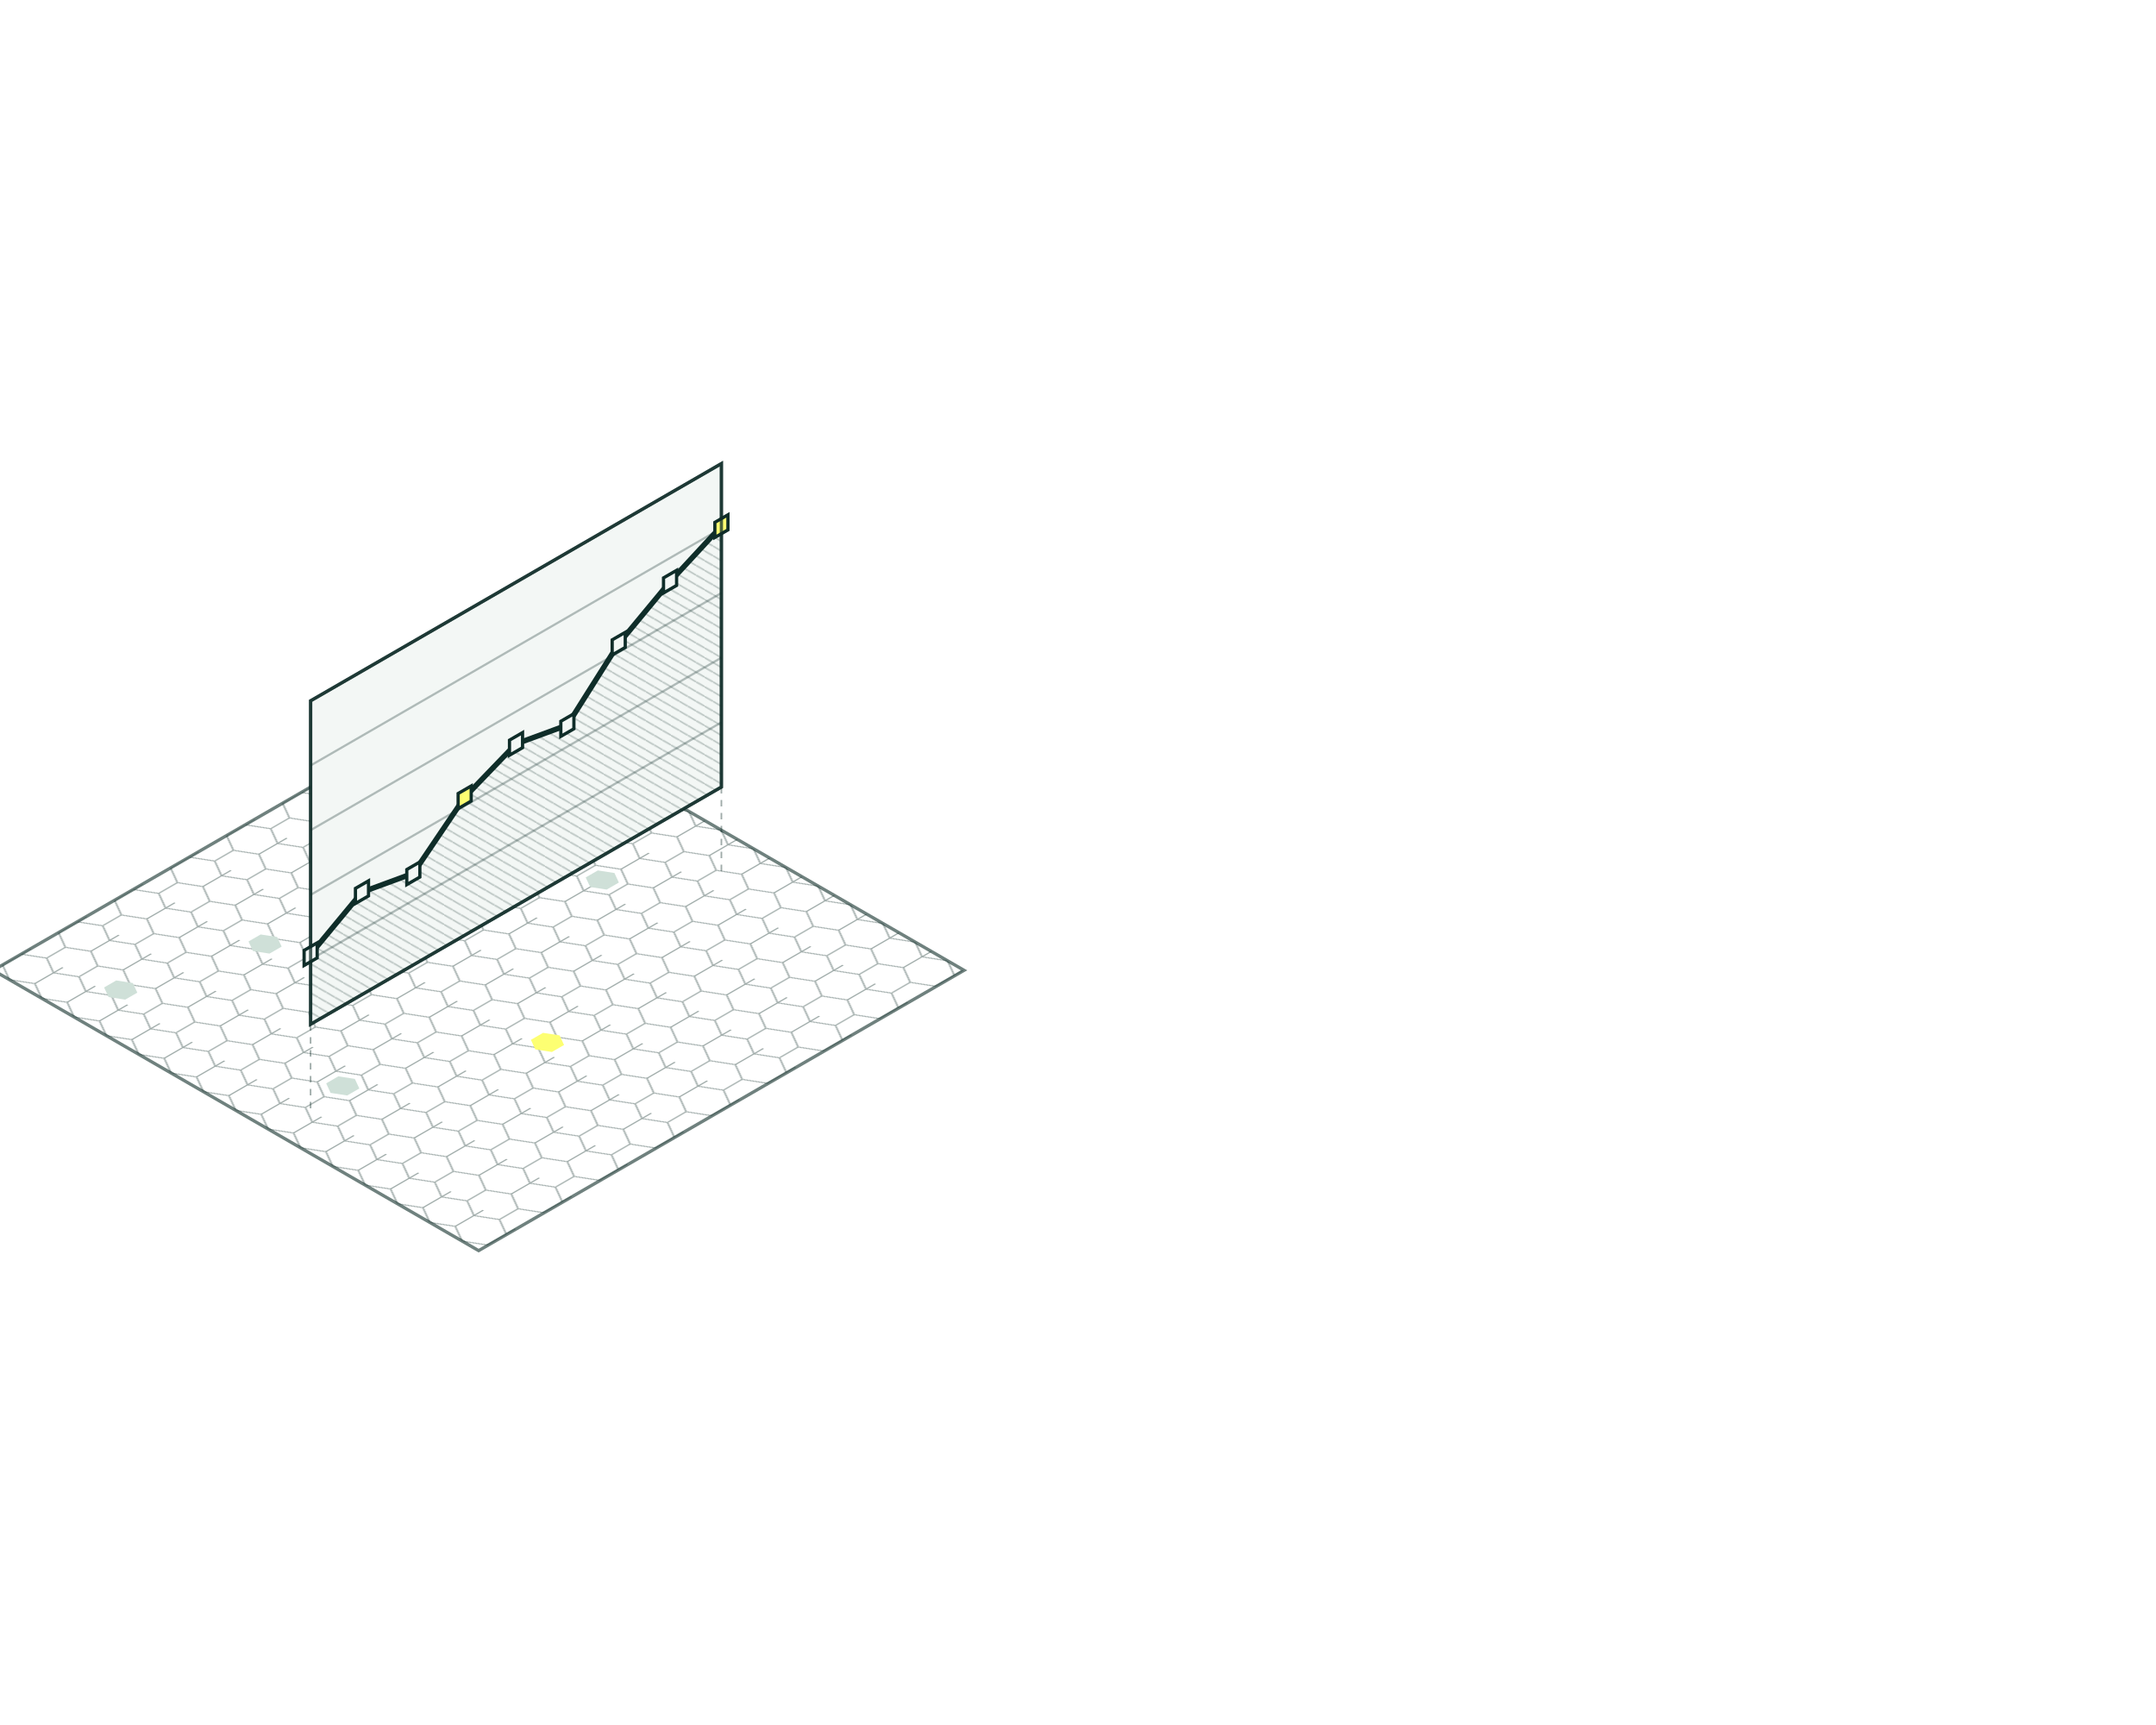
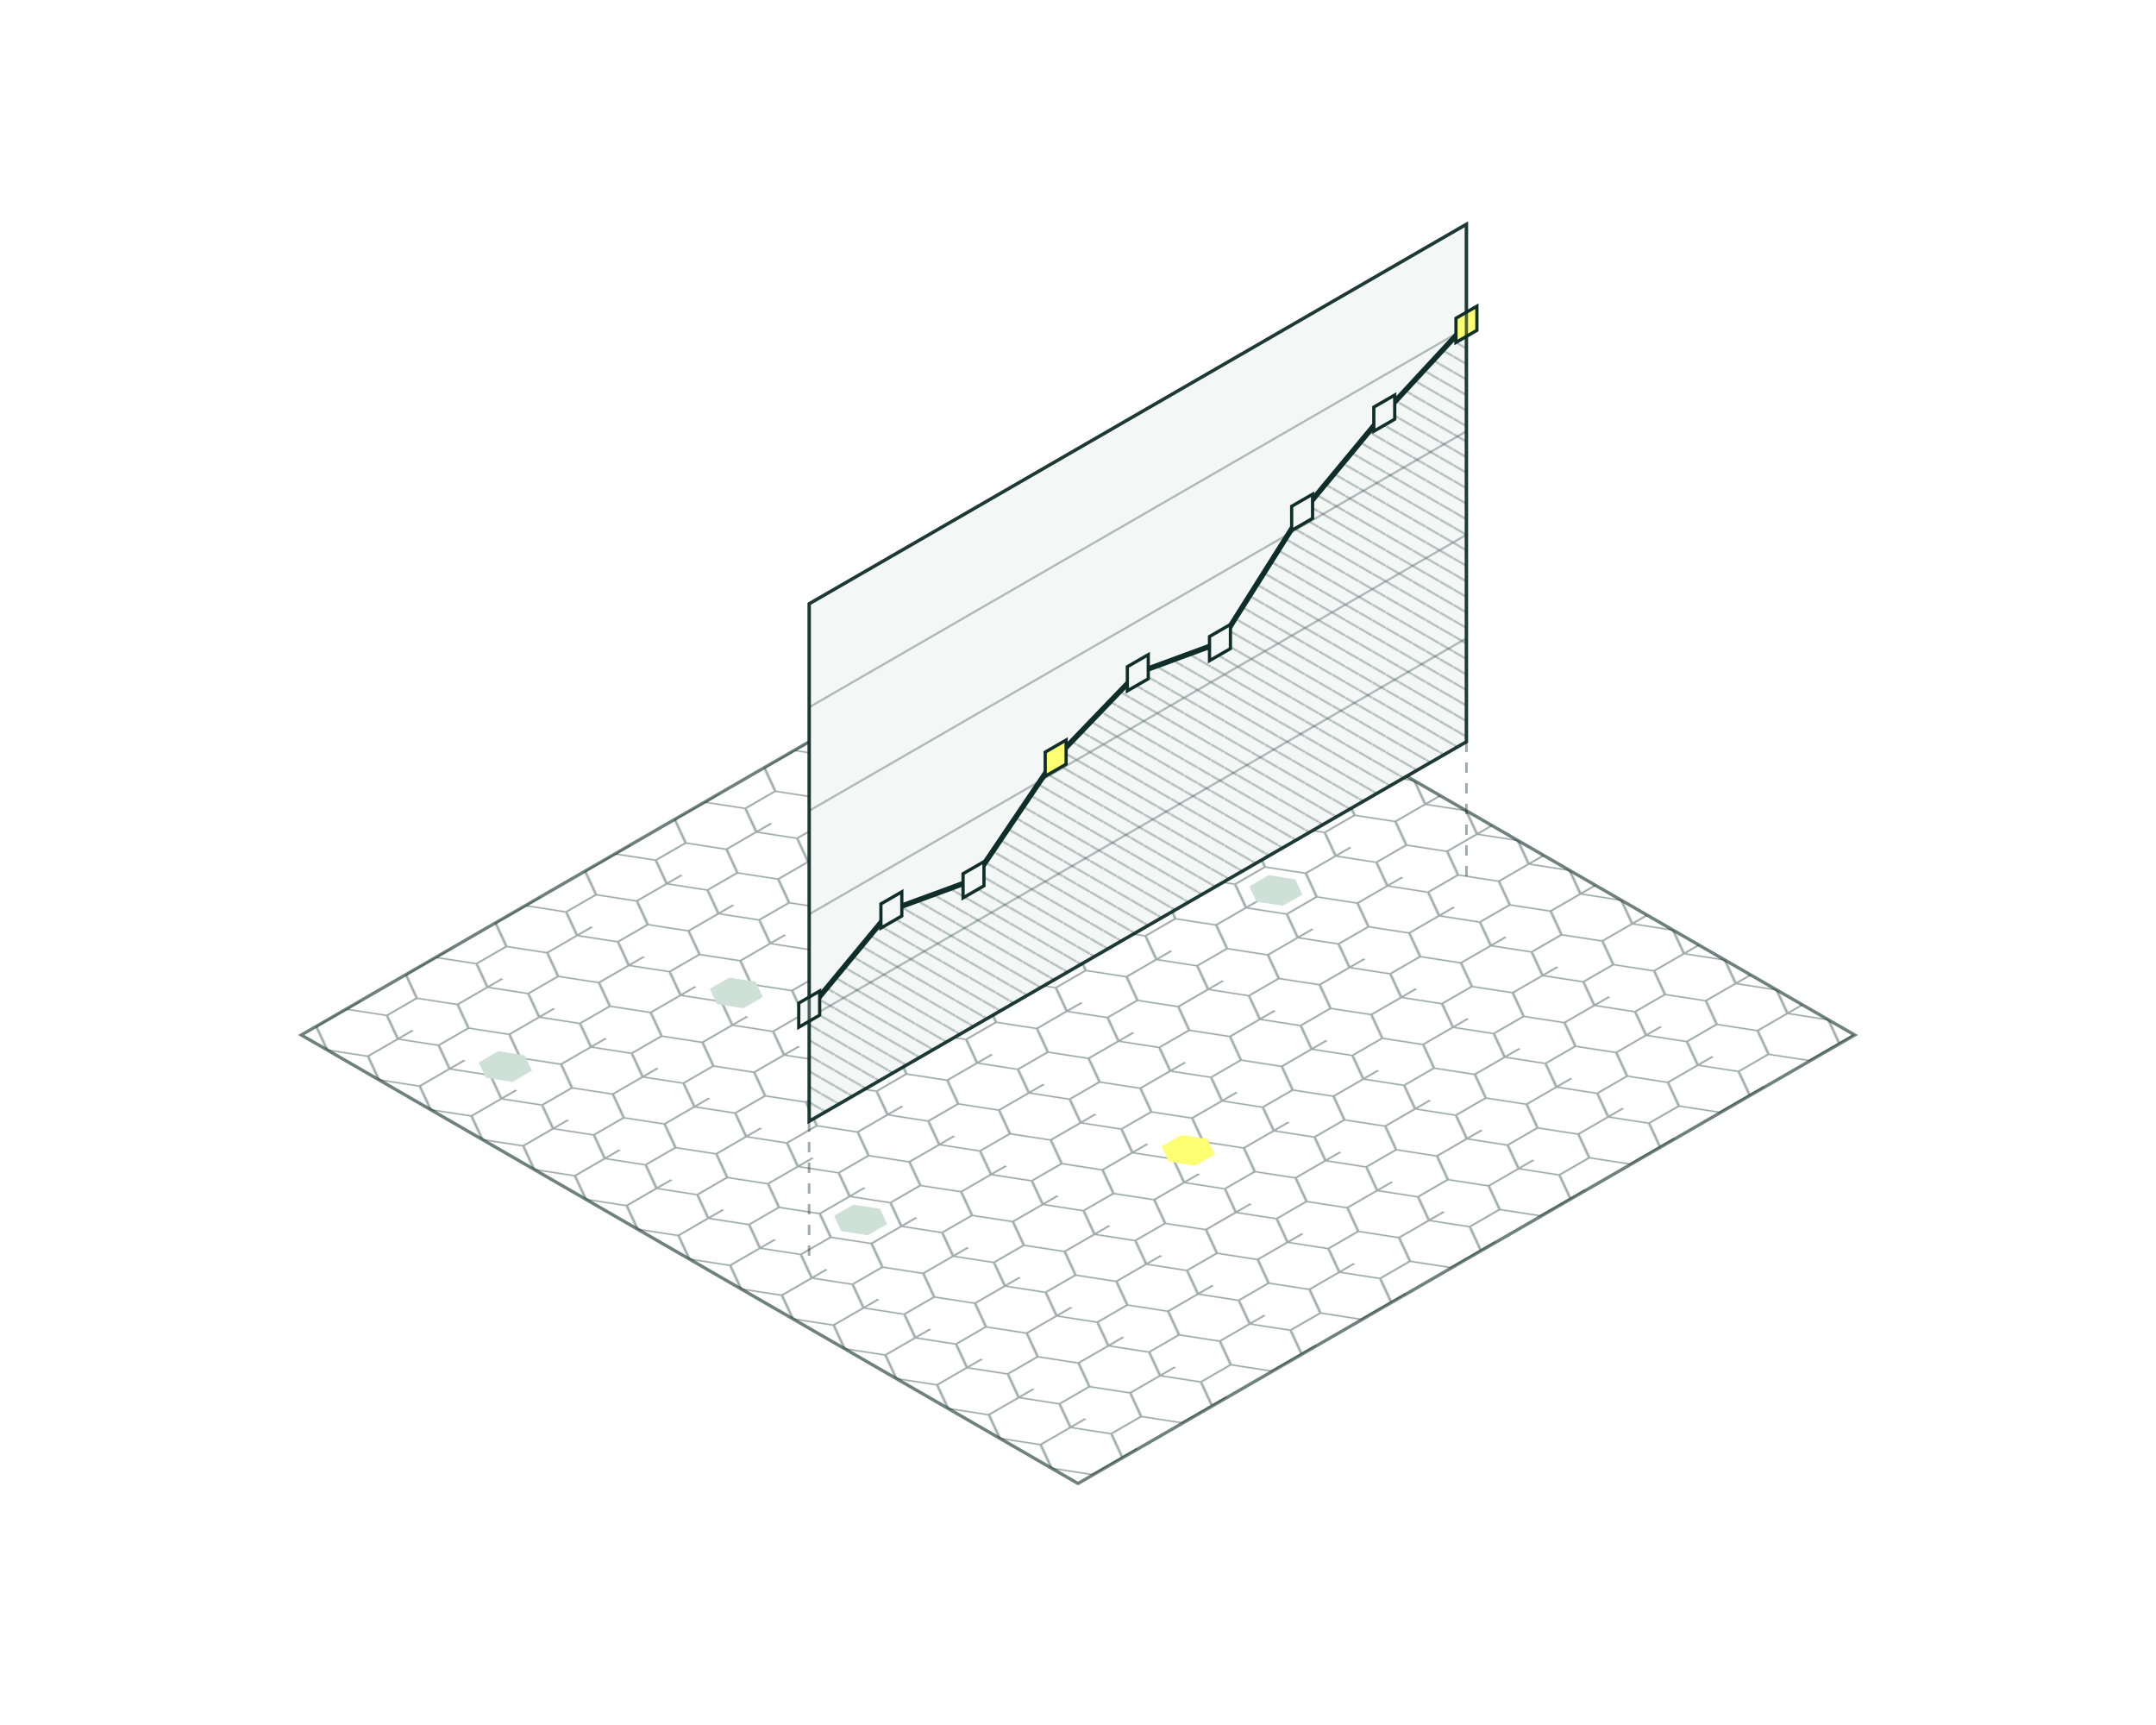
<svg xmlns="http://www.w3.org/2000/svg" viewBox="0 0 1000 800" width="1000" height="800" role="img" aria-label="Abstract illustration: quality measures trending up">
  <defs>
    <pattern id="hex" width="34.64" height="60" patternUnits="userSpaceOnUse">
      <path d="M17.32 0 L34.64 10 L34.64 30 L17.32 40 L0 30 L0 10 Z M17.32 40 L17.32 60 M0 30 L0 0 M34.64 30 L34.64 0" fill="none" stroke="#0f2d29" stroke-opacity=".4" stroke-width="1.2" />
    </pattern>
    <pattern id="dots" width="8" height="8" patternUnits="userSpaceOnUse">
      <rect x="3" y="3" width="1.8" height="1.8" fill="#0f2d29" fill-opacity=".5" />
    </pattern>
    <pattern id="diag" width="9" height="9" patternUnits="userSpaceOnUse">
      <path d="M0 9 L9 0" stroke="#0f2d29" stroke-opacity=".28" stroke-width="1" />
    </pattern>
    <pattern id="flat" width="96" height="48" patternUnits="userSpaceOnUse">
      <path d="M0 .5 H96 M.5 0 V48" stroke="#0f2d29" stroke-opacity=".09" stroke-width="1" />
    </pattern>
  </defs>
-   <g transform="translate(222,400.0) scale(0.5) translate(-480.0,-410.0)">
+   <g transform="translate(500,400.0) scale(0.8) translate(-480.0,-410.0)">
    <g transform="matrix(0.866,0.5,-0.866,0.5,480.0,250.0)">
      <rect x="0.0" y="0.0" width="520.0" height="520.0" fill="url(#hex)" stroke="#0f2d29" stroke-opacity="0.6" stroke-width="1.5" vector-effect="non-scaling-stroke" />
      <polygon points="97.9,146.5 86.6,153.0 75.3,146.5 75.3,133.5 86.6,127.0 97.9,133.5" fill="#cfe0d8" />
      <polygon points="201.8,206.5 190.5,213.0 179.3,206.5 179.3,193.5 190.5,187.0 201.8,193.5" fill="#fdff72" />
      <polygon points="253.7,116.5 242.5,123.0 231.2,116.5 231.2,103.5 242.5,97.0 253.7,103.5" fill="#cfe0d8" />
      <polygon points="132.5,356.5 121.2,363.0 110.0,356.5 110.0,343.5 121.2,337.0 132.5,343.5" fill="#cfe0d8" />
      <polygon points="375.0,296.5 363.7,303.0 352.5,296.5 352.5,283.5 363.7,277.0 375.0,283.5" fill="#fdff72" />
      <polygon points="305.7,446.5 294.4,453.0 283.2,446.5 283.2,433.5 294.4,427.0 305.7,433.5" fill="#cfe0d8" />
      <polygon points="97.9,476.5 86.6,483.0 75.3,476.5 75.3,463.5 86.6,457.0 97.9,463.5" fill="#cfe0d8" />
    </g>
    <line x1="324.1" y1="560.0" x2="324.1" y2="640.0" stroke="#0f2d29" stroke-opacity="0.4" stroke-width="1.5" stroke-dasharray="6 6" />
    <line x1="705.2" y1="340.0" x2="705.2" y2="420.0" stroke="#0f2d29" stroke-opacity="0.4" stroke-width="1.5" stroke-dasharray="6 6" />
    <g transform="matrix(-0.866,0.5,0,1,705.2,40.0)">
      <rect x="0.0" y="0.0" width="440.0" height="300.0" fill="#f3f7f5" stroke="#0f2d29" stroke-opacity="0.75" stroke-width="1.5" vector-effect="non-scaling-stroke" />
      <polygon points="440,300 440.0,235 385.0,205 330.0,215 275.0,172 220.0,150 165.0,160 110.0,112 55.0,82 0.0,58 0,300" fill="url(#diag)" />
      <line x1="0" y1="60" x2="440" y2="60" stroke="#0f2d29" stroke-opacity="0.3" stroke-width="1" vector-effect="non-scaling-stroke" />
      <line x1="0" y1="120" x2="440" y2="120" stroke="#0f2d29" stroke-opacity="0.3" stroke-width="1" vector-effect="non-scaling-stroke" />
      <line x1="0" y1="180" x2="440" y2="180" stroke="#0f2d29" stroke-opacity="0.3" stroke-width="1" vector-effect="non-scaling-stroke" />
      <line x1="0" y1="240" x2="440" y2="240" stroke="#0f2d29" stroke-opacity="0.3" stroke-width="1" vector-effect="non-scaling-stroke" />
      <polyline points="440.0,235 385.0,205 330.0,215 275.0,172 220.0,150 165.0,160 110.0,112 55.0,82 0.0,58" fill="none" stroke="#0f2d29" stroke-width="2.5" stroke-linejoin="round" vector-effect="non-scaling-stroke" />
      <rect x="433.0" y="228" width="14" height="14" fill="#f3f7f5" stroke="#0f2d29" stroke-width="1.5" vector-effect="non-scaling-stroke" />
      <rect x="378.0" y="198" width="14" height="14" fill="#f3f7f5" stroke="#0f2d29" stroke-width="1.5" vector-effect="non-scaling-stroke" />
      <rect x="323.0" y="208" width="14" height="14" fill="#f3f7f5" stroke="#0f2d29" stroke-width="1.5" vector-effect="non-scaling-stroke" />
      <rect x="268.0" y="165" width="14" height="14" fill="#fdff72" stroke="#0f2d29" stroke-width="1.5" vector-effect="non-scaling-stroke" />
      <rect x="213.0" y="143" width="14" height="14" fill="#f3f7f5" stroke="#0f2d29" stroke-width="1.5" vector-effect="non-scaling-stroke" />
      <rect x="158.0" y="153" width="14" height="14" fill="#f3f7f5" stroke="#0f2d29" stroke-width="1.5" vector-effect="non-scaling-stroke" />
      <rect x="103.0" y="105" width="14" height="14" fill="#f3f7f5" stroke="#0f2d29" stroke-width="1.5" vector-effect="non-scaling-stroke" />
      <rect x="48.0" y="75" width="14" height="14" fill="#f3f7f5" stroke="#0f2d29" stroke-width="1.5" vector-effect="non-scaling-stroke" />
      <rect x="-7.0" y="51" width="14" height="14" fill="#fdff72" stroke="#0f2d29" stroke-width="1.5" vector-effect="non-scaling-stroke" />
      <rect x="0.0" y="0.0" width="440.0" height="300.0" fill="none" stroke="#0f2d29" stroke-opacity="0.75" stroke-width="1.5" vector-effect="non-scaling-stroke" />
    </g>
  </g>
</svg>
